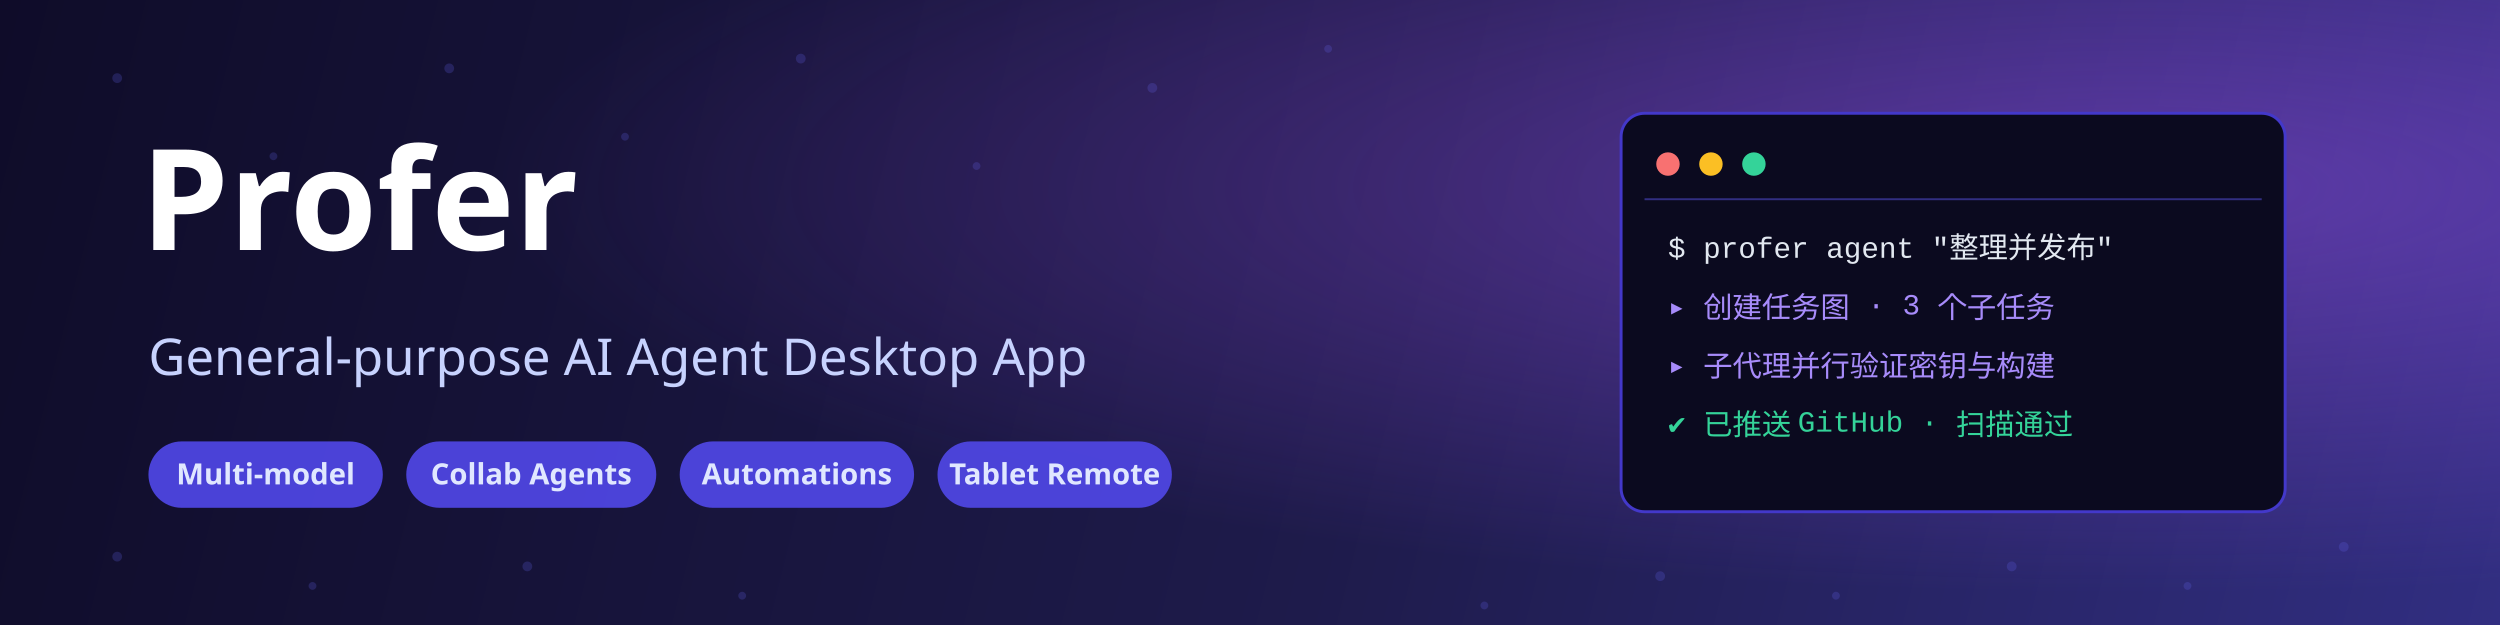
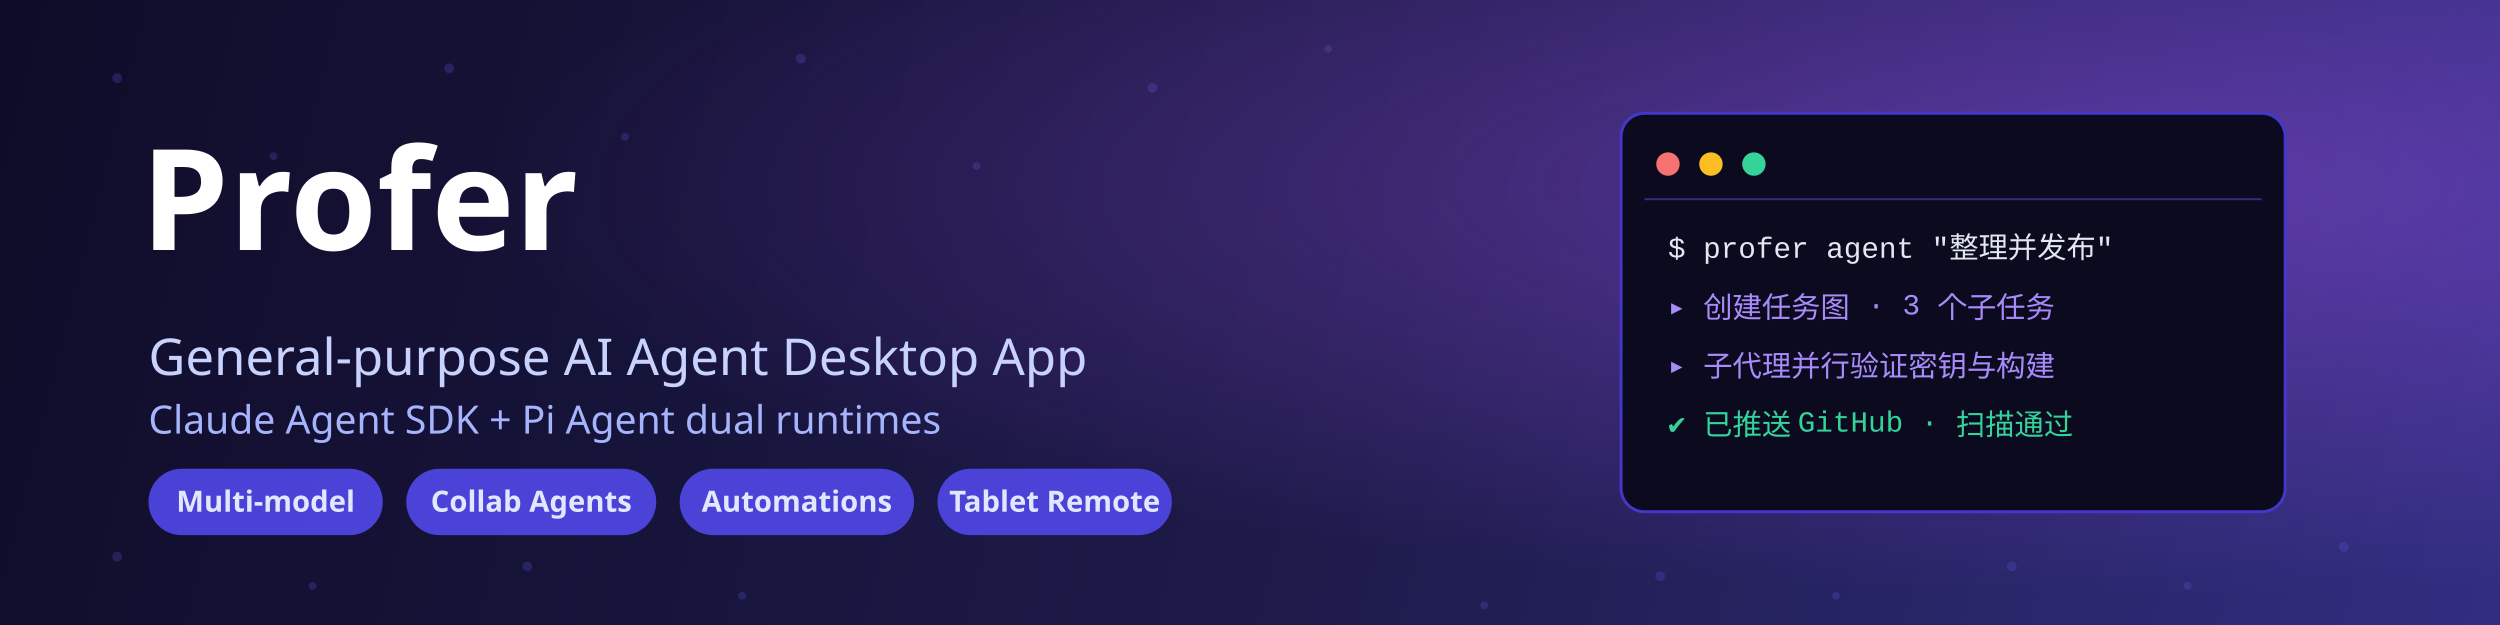
- <svg xmlns="http://www.w3.org/2000/svg" width="1280" height="320" viewBox="0 0 1280 320" role="img" aria-label="Profer — General-purpose AI Agent Desktop App">
+ <svg xmlns="http://www.w3.org/2000/svg" width="1280" height="320" viewBox="0 0 1280 320" role="img" aria-label="Profer — General-purpose AI Agent Desktop App with dual runtimes">
  <defs>
    <linearGradient id="bg" x1="0" y1="0" x2="1280" y2="320" gradientUnits="userSpaceOnUse">
      <stop offset="0" stop-color="#0f0c29" />
      <stop offset="0.55" stop-color="#1e1b4b" />
      <stop offset="1" stop-color="#312e81" />
    </linearGradient>
    <linearGradient id="accent" x1="0" y1="0" x2="1280" y2="0" gradientUnits="userSpaceOnUse">
      <stop offset="0" stop-color="#818cf8" />
      <stop offset="0.5" stop-color="#c084fc" />
      <stop offset="1" stop-color="#f0abfc" />
    </linearGradient>
    <radialGradient id="glow" cx="0.85" cy="0.3" r="0.65">
      <stop offset="0" stop-color="#a855f7" stop-opacity="0.4" />
      <stop offset="1" stop-color="#a855f7" stop-opacity="0" />
    </radialGradient>
  </defs>
  <rect width="1280" height="320" fill="url(#bg)" />
  <rect width="1280" height="320" fill="url(#glow)" />
  <g fill="#6366f1" opacity="0.22">
    <circle cx="60" cy="40" r="2.5" />
    <circle cx="140" cy="80" r="2" />
    <circle cx="230" cy="35" r="2.5" />
    <circle cx="320" cy="70" r="2" />
    <circle cx="410" cy="30" r="2.5" />
    <circle cx="500" cy="85" r="2" />
    <circle cx="590" cy="45" r="2.5" />
    <circle cx="680" cy="25" r="2" />
    <circle cx="1200" cy="280" r="2.5" />
    <circle cx="1120" cy="300" r="2" />
    <circle cx="1030" cy="290" r="2.5" />
    <circle cx="940" cy="305" r="2" />
    <circle cx="850" cy="295" r="2.5" />
    <circle cx="760" cy="310" r="2" />
    <circle cx="60" cy="285" r="2.5" />
    <circle cx="160" cy="300" r="2" />
    <circle cx="270" cy="290" r="2.5" />
    <circle cx="380" cy="305" r="2" />
  </g>
  <g transform="translate(830,58)">
    <rect width="340" height="204" rx="12" fill="#0b0a1f" stroke="#4338ca" stroke-width="1.5" />
    <circle cx="24" cy="26" r="6" fill="#f87171" />
    <circle cx="46" cy="26" r="6" fill="#fbbf24" />
    <circle cx="68" cy="26" r="6" fill="#34d399" />
    <line x1="12" y1="44" x2="328" y2="44" stroke="#312e81" stroke-width="1" />
    <text x="24" y="74" font-family="'Cascadia Code', Consolas, 'Courier New', monospace" font-size="15" fill="#e2e8f0">$ profer agent "整理并发布"</text>
    <text x="24" y="104" font-family="'Cascadia Code', Consolas, 'Courier New', monospace" font-size="15" fill="#a78bfa">▸ 创建任务图 · 3 个子任务</text>
    <text x="24" y="134" font-family="'Cascadia Code', Consolas, 'Courier New', monospace" font-size="15" fill="#a78bfa">▸ 子代理并行验证密钥与构建</text>
    <text x="24" y="164" font-family="'Cascadia Code', Consolas, 'Courier New', monospace" font-size="15" fill="#34d399">✔ 已推送 GitHub · 扫描通过</text>
  </g>
  <text x="72" y="128" font-family="'Segoe UI', 'PingFang SC', 'Microsoft YaHei', sans-serif" font-size="72" font-weight="800" fill="#ffffff">Profer</text>
  <text x="76" y="192" font-family="'Segoe UI', 'PingFang SC', 'Microsoft YaHei', sans-serif" font-size="26" font-weight="500" fill="#c7d2fe">General-purpose AI Agent Desktop App</text>
+   <text x="76" y="222" font-family="'Segoe UI', 'PingFang SC', 'Microsoft YaHei', sans-serif" font-size="20" font-weight="400" fill="#a5b4fc">Claude Agent SDK + Pi Agent dual runtimes</text>
  <g font-family="'Segoe UI', 'PingFang SC', 'Microsoft YaHei', sans-serif" font-size="15" font-weight="600">
-     <rect x="76" y="226" width="120" height="34" rx="17" fill="#4f46e5" opacity="0.92" />
-     <text x="136" y="248" text-anchor="middle" fill="#e0e7ff">Multi-model</text>
-     <rect x="208" y="226" width="128" height="34" rx="17" fill="#4f46e5" opacity="0.92" />
-     <text x="272" y="248" text-anchor="middle" fill="#e0e7ff">Collab Agents</text>
-     <rect x="348" y="226" width="120" height="34" rx="17" fill="#4f46e5" opacity="0.92" />
-     <text x="408" y="248" text-anchor="middle" fill="#e0e7ff">Automations</text>
-     <rect x="480" y="226" width="120" height="34" rx="17" fill="#4f46e5" opacity="0.92" />
-     <text x="540" y="248" text-anchor="middle" fill="#e0e7ff">Tablet Remote</text>
+     <rect x="76" y="240" width="120" height="34" rx="17" fill="#4f46e5" opacity="0.92" />
+     <text x="136" y="262" text-anchor="middle" fill="#e0e7ff">Multi-model</text>
+     <rect x="208" y="240" width="128" height="34" rx="17" fill="#4f46e5" opacity="0.92" />
+     <text x="272" y="262" text-anchor="middle" fill="#e0e7ff">Collab Agents</text>
+     <rect x="348" y="240" width="120" height="34" rx="17" fill="#4f46e5" opacity="0.92" />
+     <text x="408" y="262" text-anchor="middle" fill="#e0e7ff">Automations</text>
+     <rect x="480" y="240" width="120" height="34" rx="17" fill="#4f46e5" opacity="0.92" />
+     <text x="540" y="262" text-anchor="middle" fill="#e0e7ff">Tablet Remote</text>
  </g>
</svg>
